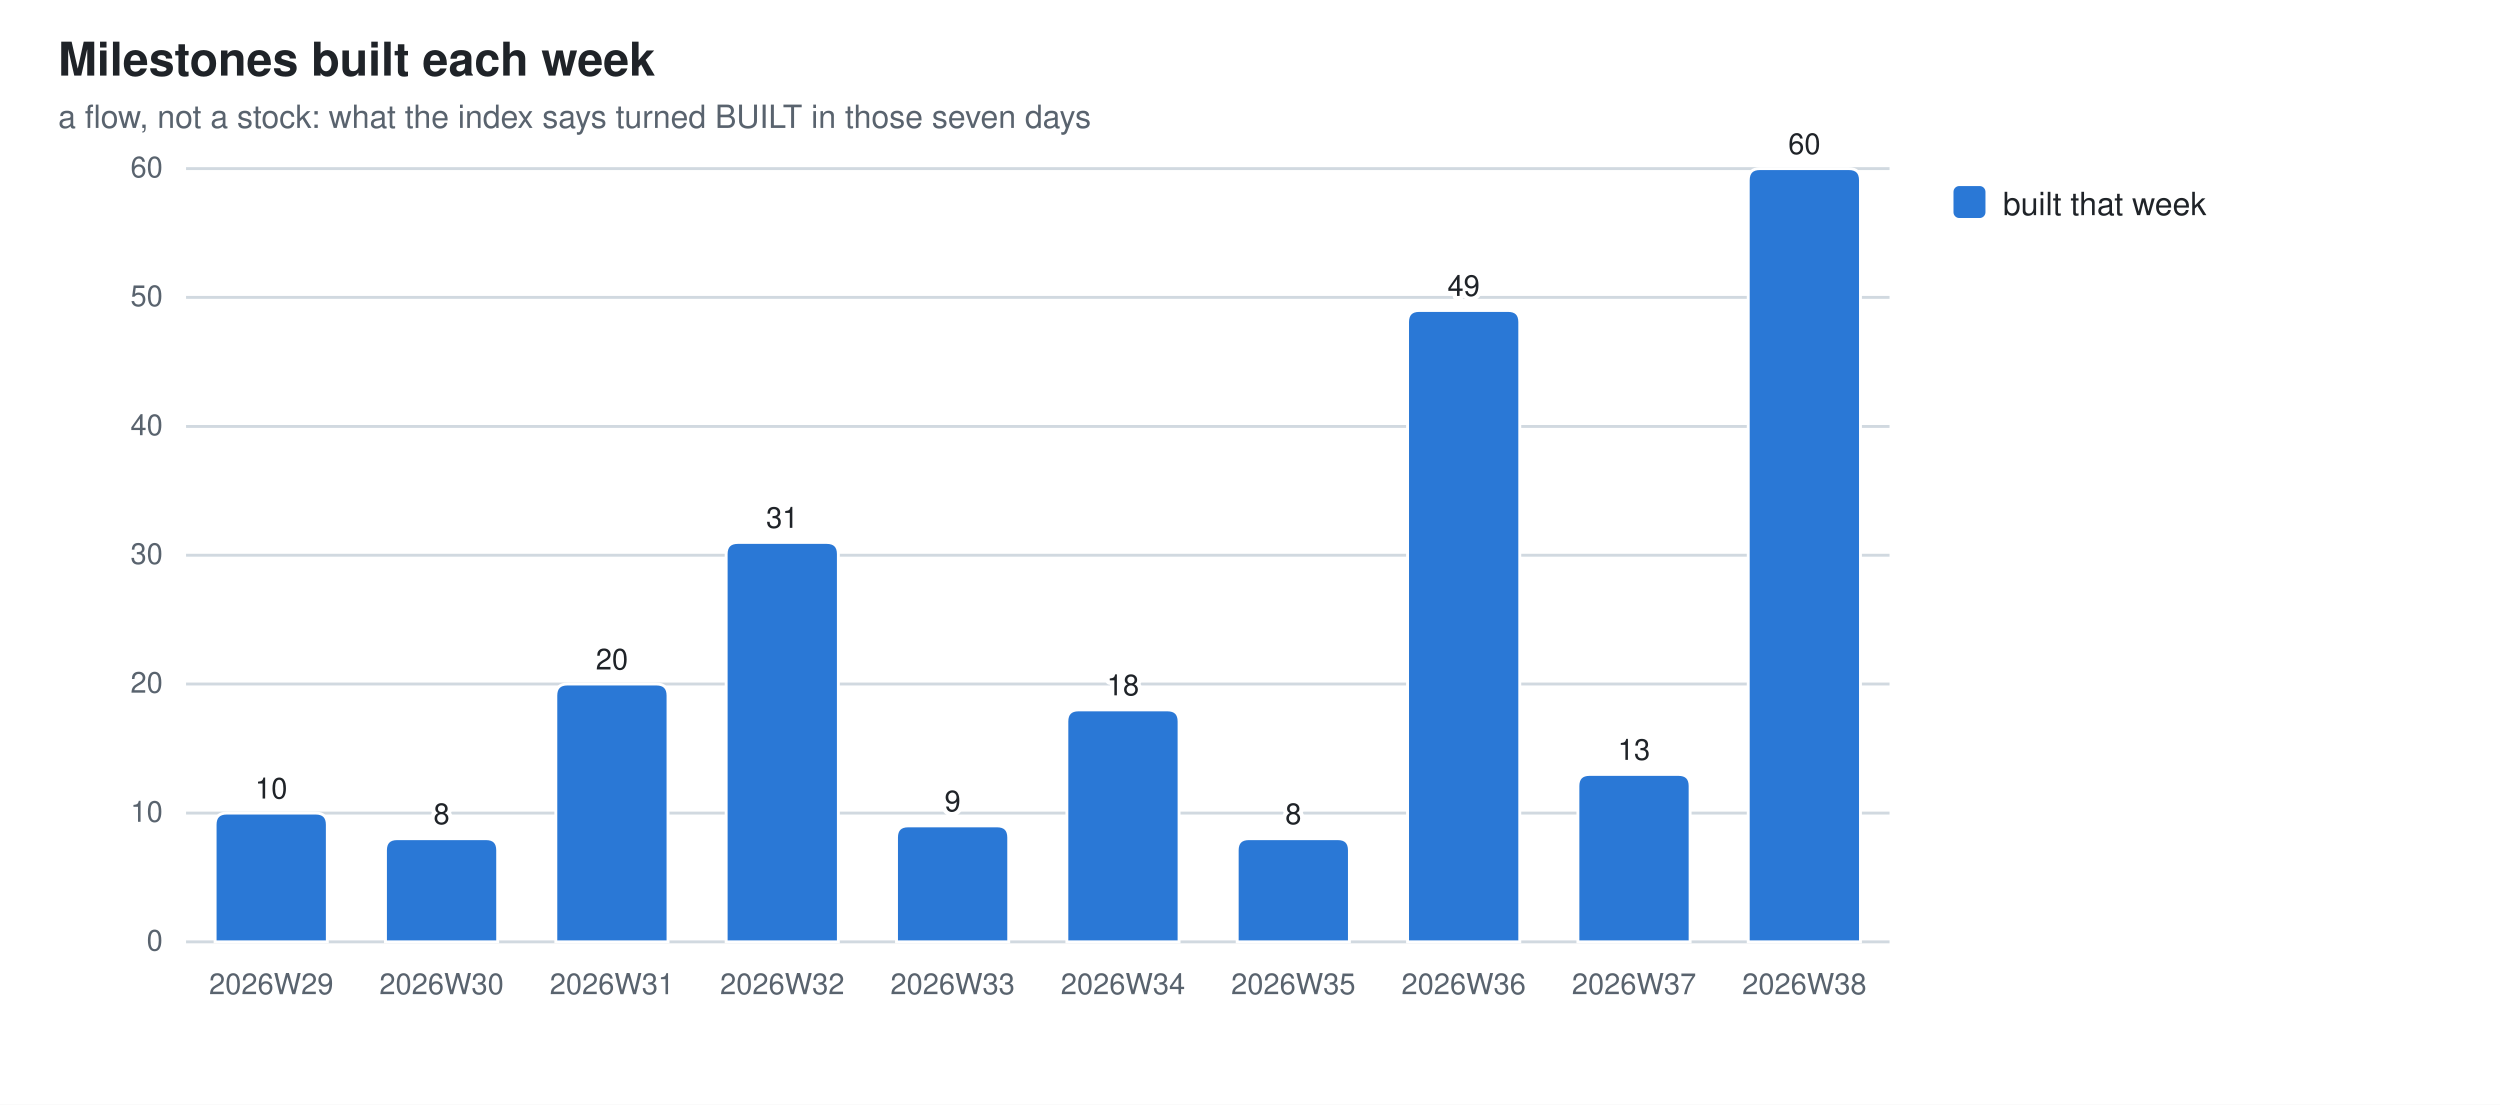
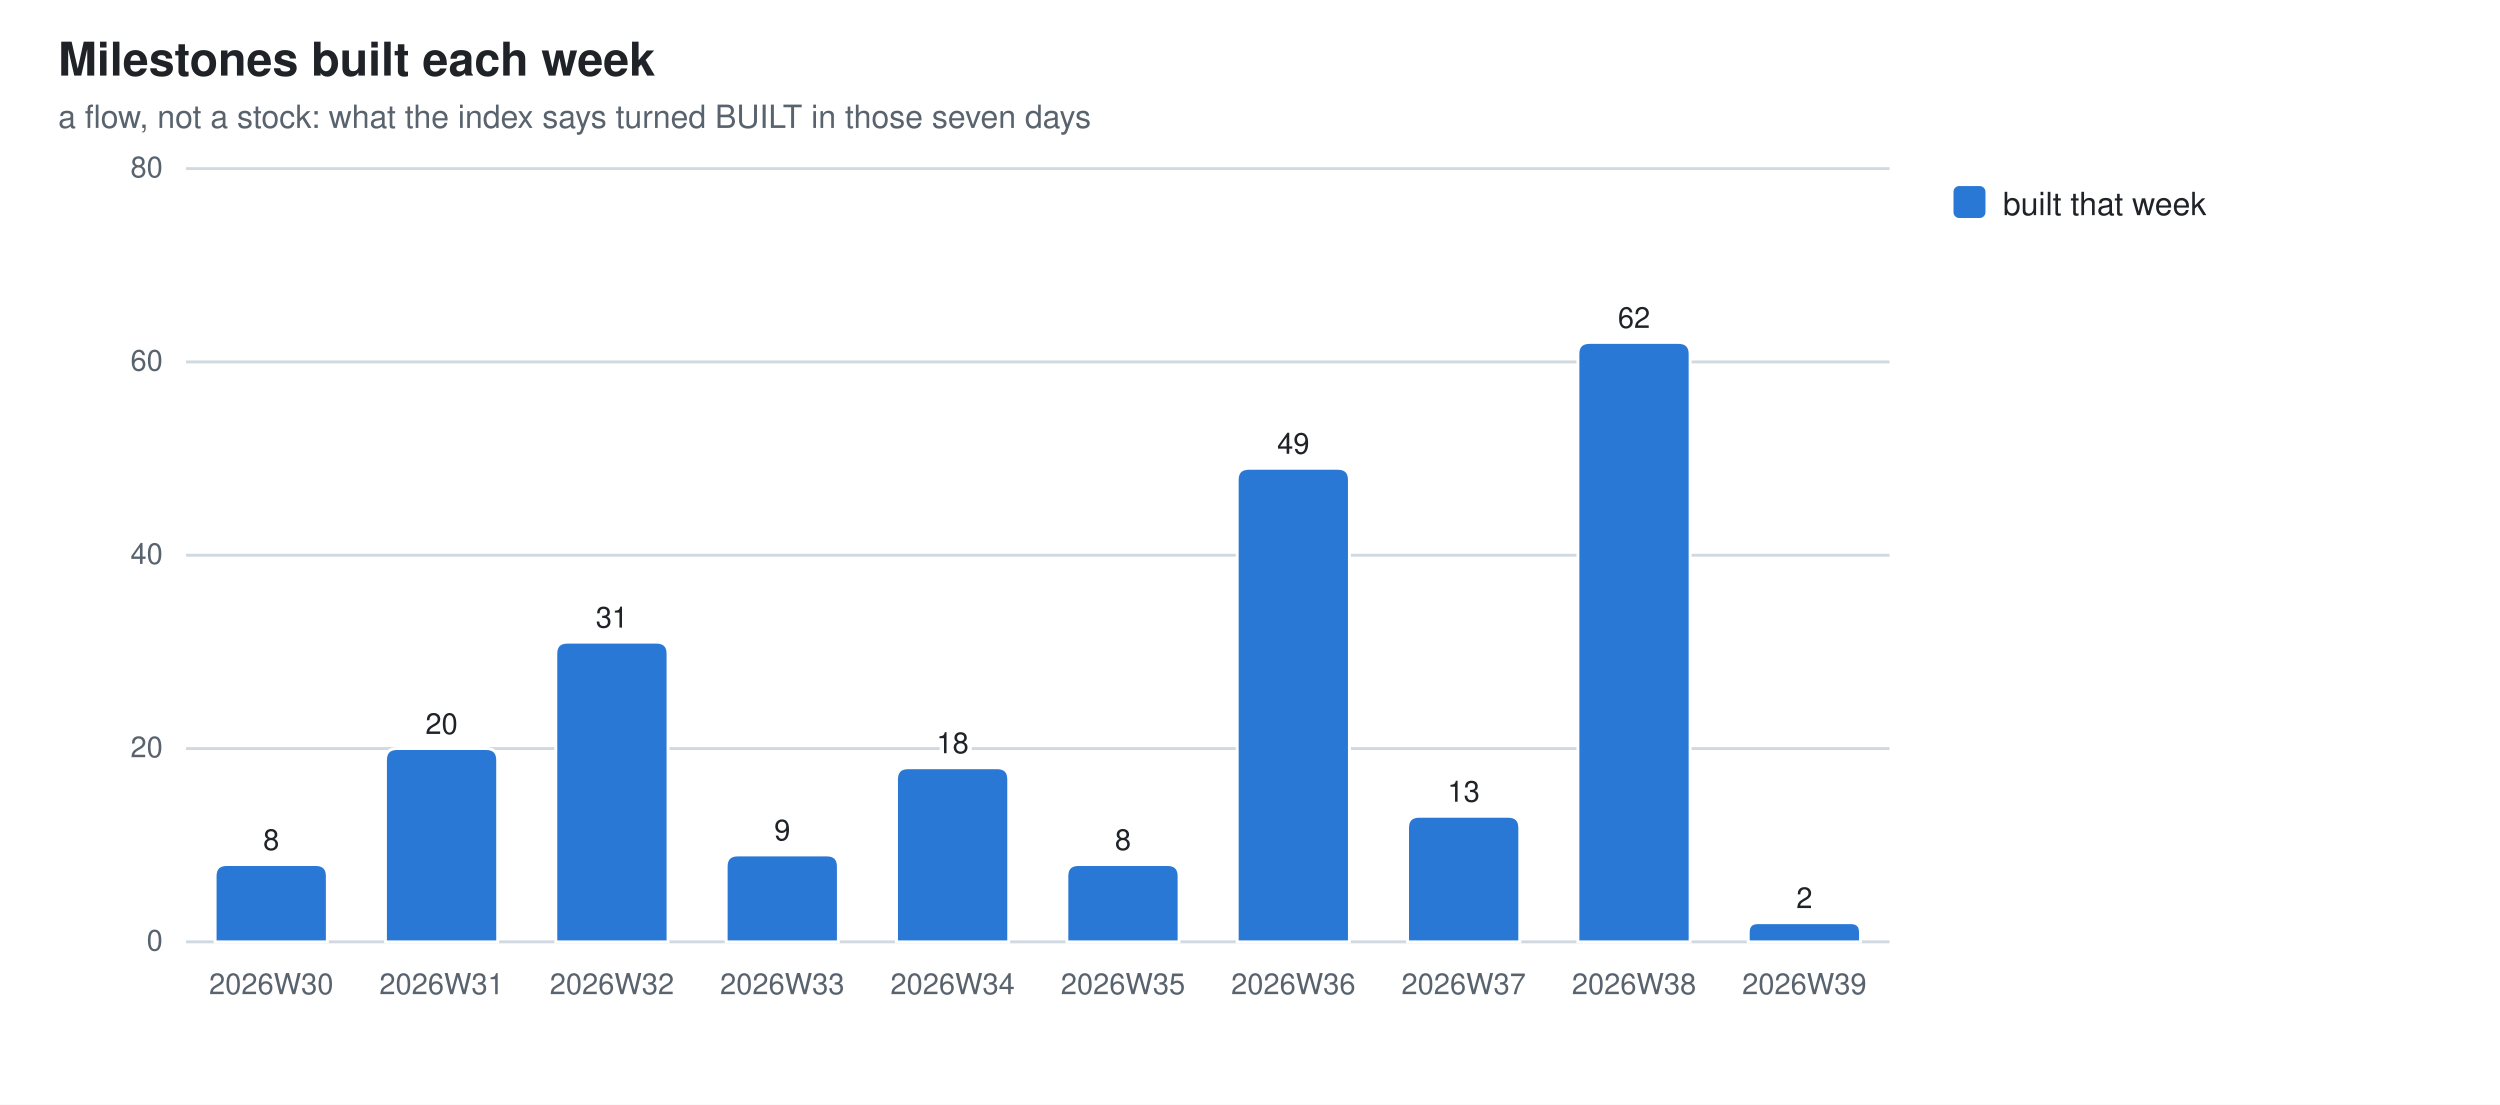
<svg xmlns="http://www.w3.org/2000/svg" width="860" height="380" viewBox="0 0 860 380" role="img" aria-label="Milestones built each week">
  <style>
  .bg{fill:#ffffff} .fg{fill:#1f2328} .mut{fill:#59636e} .grid{stroke:#d1d9e0}
  .seg{stroke:#ffffff;stroke-width:1}
  .val{paint-order:stroke;stroke:#ffffff;stroke-width:3px;stroke-linejoin:round}
  .s0{fill:#2a78d6}  .s1{fill:#eb6834}  .s2{fill:#1baf7a}  .s3{fill:#eda100}  .s4{fill:#e87ba4}  .s5{fill:#008300}  .s6{fill:#4a3aa7}  .s7{fill:#e34948}
  @media (prefers-color-scheme: dark){
    .bg{fill:#0d1117} .fg{fill:#e6edf3} .mut{fill:#9198a1} .grid{stroke:#30363d}
    .seg{stroke:#0d1117} .val{stroke:#0d1117} .s0{fill:#3987e5} .s1{fill:#d95926} .s2{fill:#199e70} .s3{fill:#c98500} .s4{fill:#d55181} .s5{fill:#008300} .s6{fill:#9085e9} .s7{fill:#e66767}}
  text{font-family:-apple-system,BlinkMacSystemFont,"Segoe UI",Helvetica,Arial,sans-serif}
</style>
  <rect class="bg" width="860" height="380" />
  <text class="fg" x="20" y="26" font-size="16" font-weight="600">Milestones built each week</text>
  <text class="mut" x="20" y="44" font-size="11">a flow, not a stock: what the index says turned BUILT in those seven days</text>
  <line class="grid" x1="64" y1="324.0" x2="650.0" y2="324.0" stroke-width="1" />
  <text class="mut" x="56" y="327.0" font-size="10" text-anchor="end">0</text>
-   <line class="grid" x1="64" y1="279.7" x2="650.0" y2="279.7" stroke-width="1" />
-   <text class="mut" x="56" y="282.7" font-size="10" text-anchor="end">10</text>
-   <line class="grid" x1="64" y1="235.3" x2="650.0" y2="235.3" stroke-width="1" />
-   <text class="mut" x="56" y="238.3" font-size="10" text-anchor="end">20</text>
+   <line class="grid" x1="64" y1="257.5" x2="650.0" y2="257.5" stroke-width="1" />
+   <text class="mut" x="56" y="260.5" font-size="10" text-anchor="end">20</text>
  <line class="grid" x1="64" y1="191.0" x2="650.0" y2="191.0" stroke-width="1" />
-   <text class="mut" x="56" y="194.0" font-size="10" text-anchor="end">30</text>
-   <line class="grid" x1="64" y1="146.7" x2="650.0" y2="146.7" stroke-width="1" />
-   <text class="mut" x="56" y="149.7" font-size="10" text-anchor="end">40</text>
-   <line class="grid" x1="64" y1="102.3" x2="650.0" y2="102.3" stroke-width="1" />
-   <text class="mut" x="56" y="105.3" font-size="10" text-anchor="end">50</text>
+   <text class="mut" x="56" y="194.0" font-size="10" text-anchor="end">40</text>
+   <line class="grid" x1="64" y1="124.5" x2="650.0" y2="124.5" stroke-width="1" />
+   <text class="mut" x="56" y="127.5" font-size="10" text-anchor="end">60</text>
  <line class="grid" x1="64" y1="58.0" x2="650.0" y2="58.0" stroke-width="1" />
-   <text class="mut" x="56" y="61.0" font-size="10" text-anchor="end">60</text>
-   <path class="seg s0" d="M74.0,324.0 V283.7 Q74.0,279.7 78.0,279.7 H108.6 Q112.6,279.7 112.6,283.7 V324.0 Z" />
-   <text class="mut" x="93.3" y="342" font-size="10" text-anchor="middle">2026W29</text>
-   <text class="fg val" x="93.3" y="274.7" font-size="10" text-anchor="middle">10</text>
-   <path class="seg s0" d="M132.6,324.0 V292.5 Q132.6,288.5 136.6,288.5 H167.2 Q171.2,288.5 171.2,292.5 V324.0 Z" />
-   <text class="mut" x="151.9" y="342" font-size="10" text-anchor="middle">2026W30</text>
-   <text class="fg val" x="151.9" y="283.5" font-size="10" text-anchor="middle">8</text>
-   <path class="seg s0" d="M191.2,324.0 V239.3 Q191.2,235.3 195.2,235.3 H225.8 Q229.8,235.3 229.8,239.3 V324.0 Z" />
-   <text class="mut" x="210.5" y="342" font-size="10" text-anchor="middle">2026W31</text>
-   <text class="fg val" x="210.5" y="230.3" font-size="10" text-anchor="middle">20</text>
-   <path class="seg s0" d="M249.8,324.0 V190.6 Q249.8,186.6 253.8,186.6 H284.4 Q288.4,186.6 288.4,190.6 V324.0 Z" />
-   <text class="mut" x="269.1" y="342" font-size="10" text-anchor="middle">2026W32</text>
-   <text class="fg val" x="269.1" y="181.6" font-size="10" text-anchor="middle">31</text>
-   <path class="seg s0" d="M308.4,324.0 V288.1 Q308.4,284.1 312.4,284.1 H343.0 Q347.0,284.1 347.0,288.1 V324.0 Z" />
-   <text class="mut" x="327.7" y="342" font-size="10" text-anchor="middle">2026W33</text>
-   <text class="fg val" x="327.7" y="279.1" font-size="10" text-anchor="middle">9</text>
-   <path class="seg s0" d="M367.0,324.0 V248.2 Q367.0,244.2 371.0,244.2 H401.6 Q405.6,244.2 405.6,248.2 V324.0 Z" />
-   <text class="mut" x="386.3" y="342" font-size="10" text-anchor="middle">2026W34</text>
-   <text class="fg val" x="386.3" y="239.2" font-size="10" text-anchor="middle">18</text>
-   <path class="seg s0" d="M425.6,324.0 V292.5 Q425.6,288.5 429.6,288.5 H460.2 Q464.2,288.5 464.2,292.5 V324.0 Z" />
-   <text class="mut" x="444.9" y="342" font-size="10" text-anchor="middle">2026W35</text>
-   <text class="fg val" x="444.9" y="283.5" font-size="10" text-anchor="middle">8</text>
-   <path class="seg s0" d="M484.2,324.0 V110.8 Q484.2,106.8 488.2,106.8 H518.8 Q522.8,106.8 522.8,110.8 V324.0 Z" />
-   <text class="mut" x="503.5" y="342" font-size="10" text-anchor="middle">2026W36</text>
-   <text class="fg val" x="503.5" y="101.8" font-size="10" text-anchor="middle">49</text>
-   <path class="seg s0" d="M542.8,324.0 V270.4 Q542.8,266.4 546.8,266.4 H577.4 Q581.4,266.4 581.4,270.4 V324.0 Z" />
-   <text class="mut" x="562.1" y="342" font-size="10" text-anchor="middle">2026W37</text>
-   <text class="fg val" x="562.1" y="261.4" font-size="10" text-anchor="middle">13</text>
-   <path class="seg s0" d="M601.4,324.0 V62.0 Q601.4,58.0 605.4,58.0 H636.0 Q640.0,58.0 640.0,62.0 V324.0 Z" />
-   <text class="mut" x="620.7" y="342" font-size="10" text-anchor="middle">2026W38</text>
-   <text class="fg val" x="620.7" y="53.0" font-size="10" text-anchor="middle">60</text>
+   <text class="mut" x="56" y="61.0" font-size="10" text-anchor="end">80</text>
+   <path class="seg s0" d="M74.0,324.0 V301.4 Q74.0,297.4 78.0,297.4 H108.6 Q112.6,297.4 112.6,301.4 V324.0 Z" />
+   <text class="mut" x="93.3" y="342" font-size="10" text-anchor="middle">2026W30</text>
+   <text class="fg val" x="93.3" y="292.4" font-size="10" text-anchor="middle">8</text>
+   <path class="seg s0" d="M132.6,324.0 V261.5 Q132.6,257.5 136.6,257.5 H167.2 Q171.2,257.5 171.2,261.5 V324.0 Z" />
+   <text class="mut" x="151.9" y="342" font-size="10" text-anchor="middle">2026W31</text>
+   <text class="fg val" x="151.9" y="252.5" font-size="10" text-anchor="middle">20</text>
+   <path class="seg s0" d="M191.2,324.0 V224.9 Q191.2,220.9 195.2,220.9 H225.8 Q229.8,220.9 229.8,224.9 V324.0 Z" />
+   <text class="mut" x="210.5" y="342" font-size="10" text-anchor="middle">2026W32</text>
+   <text class="fg val" x="210.5" y="215.9" font-size="10" text-anchor="middle">31</text>
+   <path class="seg s0" d="M249.8,324.0 V298.1 Q249.8,294.1 253.8,294.1 H284.4 Q288.4,294.1 288.4,298.1 V324.0 Z" />
+   <text class="mut" x="269.1" y="342" font-size="10" text-anchor="middle">2026W33</text>
+   <text class="fg val" x="269.1" y="289.1" font-size="10" text-anchor="middle">9</text>
+   <path class="seg s0" d="M308.4,324.0 V268.1 Q308.4,264.1 312.4,264.1 H343.0 Q347.0,264.1 347.0,268.1 V324.0 Z" />
+   <text class="mut" x="327.7" y="342" font-size="10" text-anchor="middle">2026W34</text>
+   <text class="fg val" x="327.7" y="259.1" font-size="10" text-anchor="middle">18</text>
+   <path class="seg s0" d="M367.0,324.0 V301.4 Q367.0,297.4 371.0,297.4 H401.6 Q405.6,297.4 405.6,301.4 V324.0 Z" />
+   <text class="mut" x="386.3" y="342" font-size="10" text-anchor="middle">2026W35</text>
+   <text class="fg val" x="386.3" y="292.4" font-size="10" text-anchor="middle">8</text>
+   <path class="seg s0" d="M425.6,324.0 V165.1 Q425.6,161.1 429.6,161.1 H460.2 Q464.2,161.1 464.2,165.1 V324.0 Z" />
+   <text class="mut" x="444.9" y="342" font-size="10" text-anchor="middle">2026W36</text>
+   <text class="fg val" x="444.9" y="156.1" font-size="10" text-anchor="middle">49</text>
+   <path class="seg s0" d="M484.2,324.0 V284.8 Q484.2,280.8 488.2,280.8 H518.8 Q522.8,280.8 522.8,284.8 V324.0 Z" />
+   <text class="mut" x="503.5" y="342" font-size="10" text-anchor="middle">2026W37</text>
+   <text class="fg val" x="503.5" y="275.8" font-size="10" text-anchor="middle">13</text>
+   <path class="seg s0" d="M542.8,324.0 V121.8 Q542.8,117.8 546.8,117.8 H577.4 Q581.4,117.8 581.4,121.8 V324.0 Z" />
+   <text class="mut" x="562.1" y="342" font-size="10" text-anchor="middle">2026W38</text>
+   <text class="fg val" x="562.1" y="112.8" font-size="10" text-anchor="middle">62</text>
+   <path class="seg s0" d="M601.4,324.0 V320.7 Q601.4,317.4 604.7,317.4 H636.7 Q640.0,317.4 640.0,320.7 V324.0 Z" />
+   <text class="mut" x="620.7" y="342" font-size="10" text-anchor="middle">2026W39</text>
+   <text class="fg val" x="620.7" y="312.4" font-size="10" text-anchor="middle">2</text>
  <rect class="s0" x="672" y="64" width="11" height="11" rx="2" />
  <text class="fg" y="74" font-size="11">
    <tspan x="689" dy="0">built that week</tspan>
  </text>
</svg>
